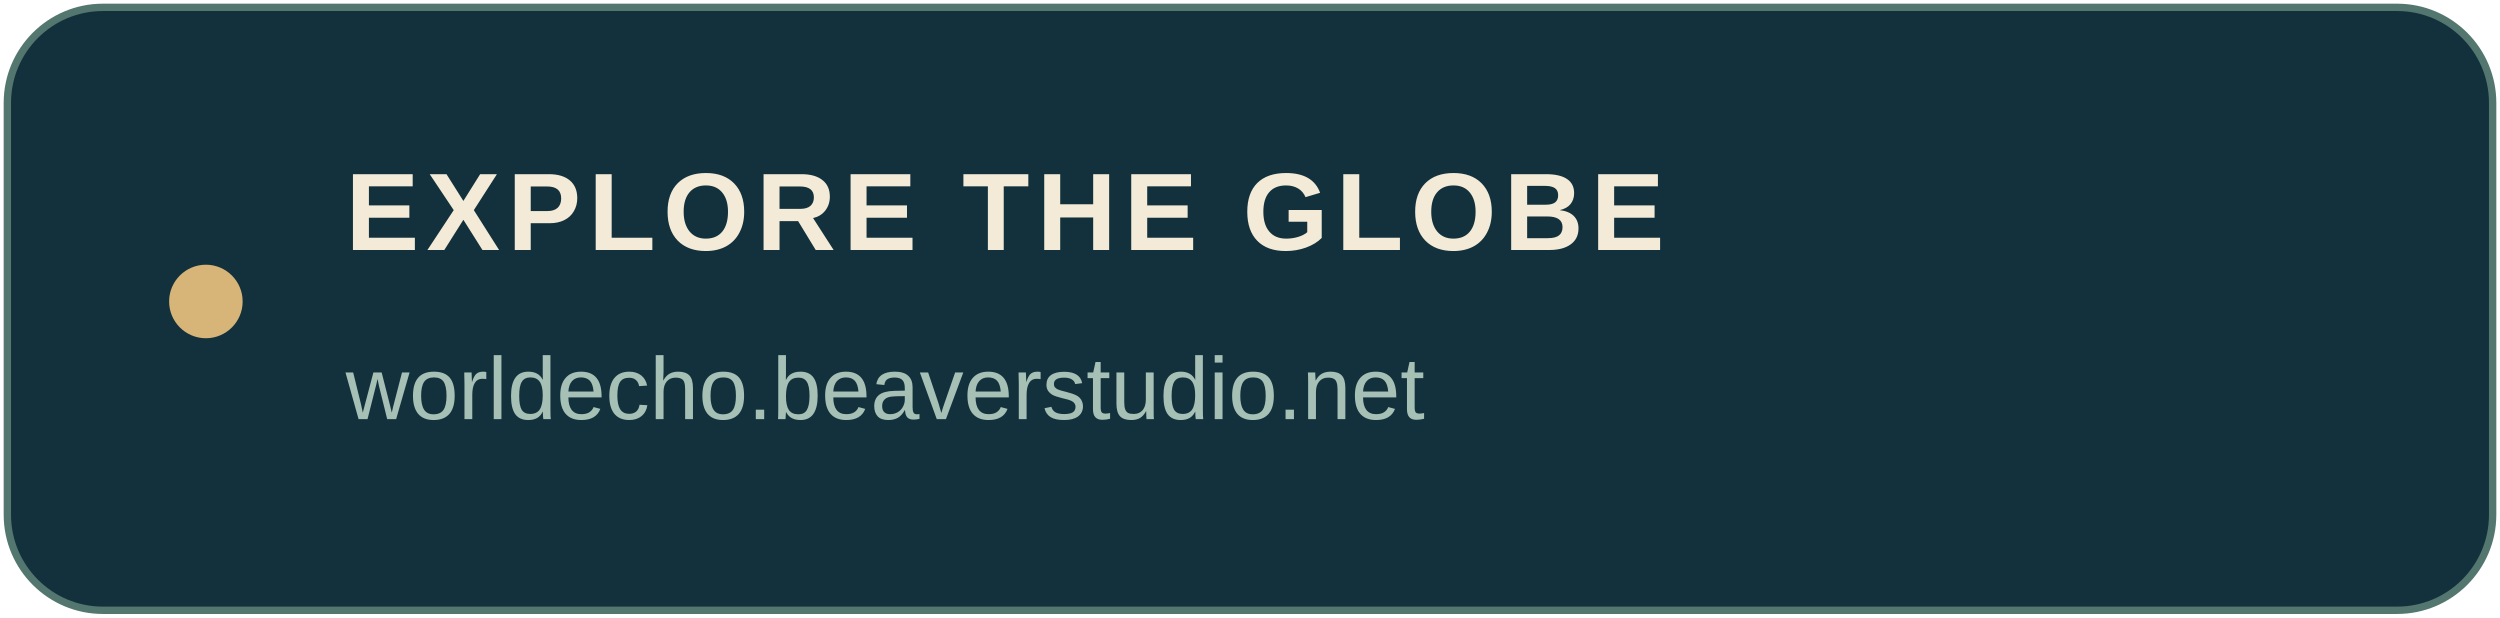
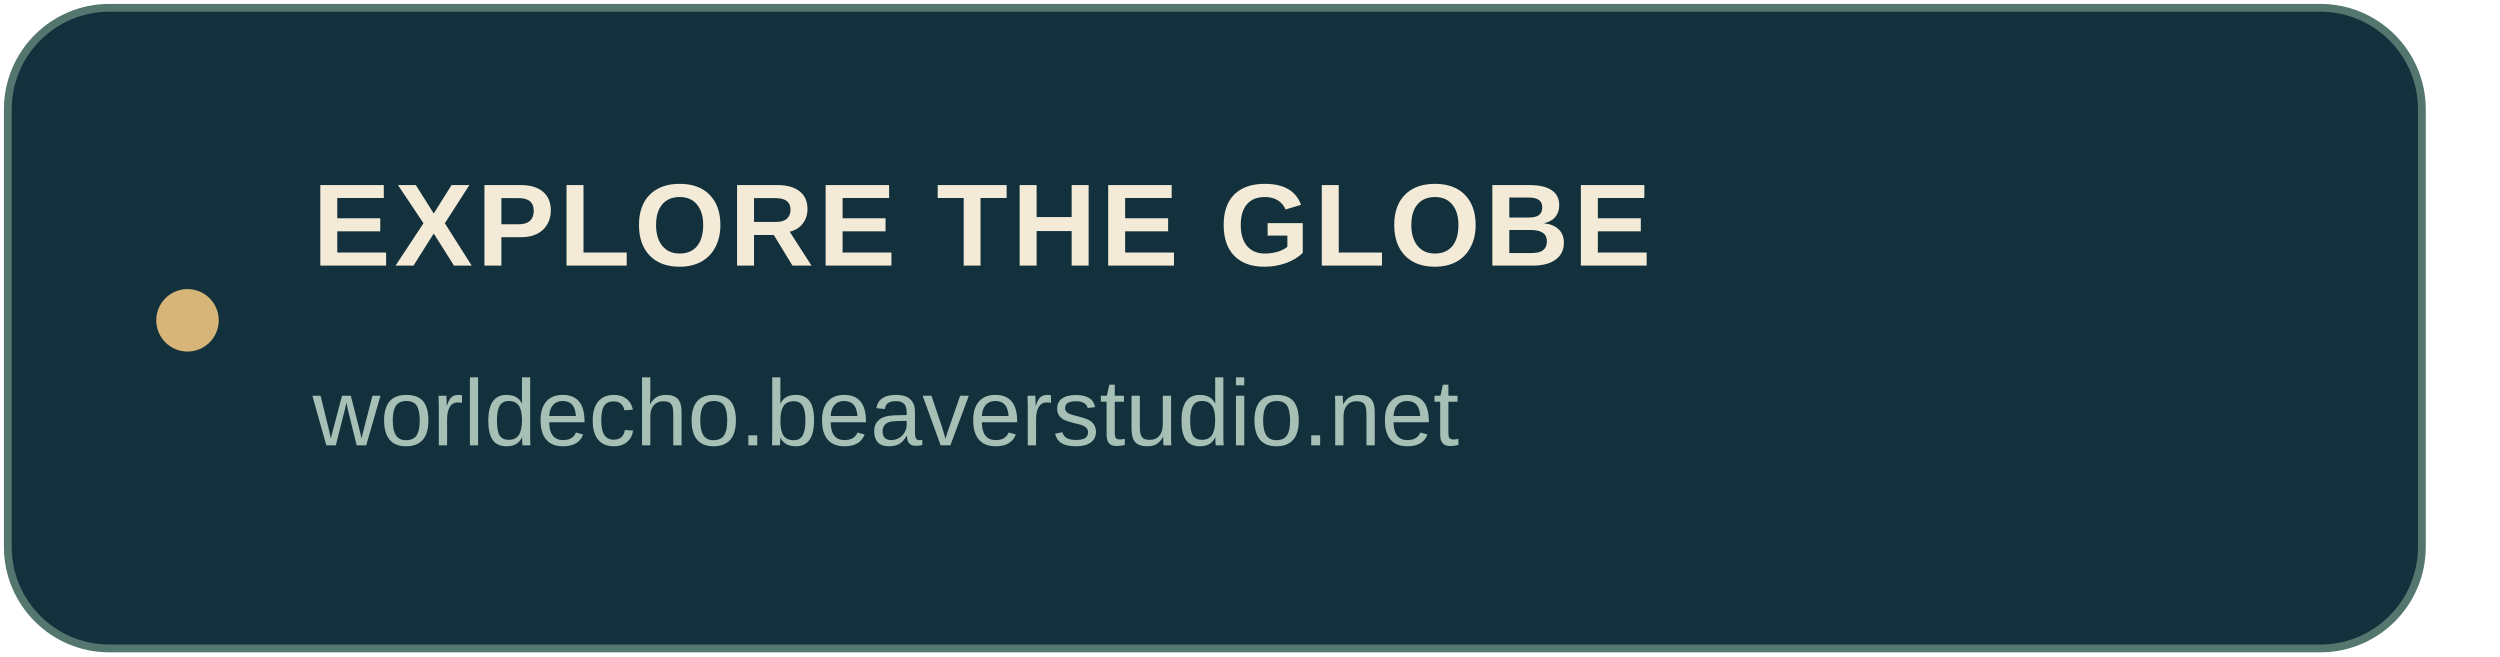
- <svg xmlns="http://www.w3.org/2000/svg" width="340" height="84" viewBox="0 0 340 84">
+ <svg xmlns="http://www.w3.org/2000/svg" width="320" height="84" viewBox="0 0 320 84">
  <style>text{font-family:Segoe UI,Arial,sans-serif}</style>
-   <rect x="1" y="1" width="338" height="82" rx="13" fill="#12313C" stroke="#53766F" />
-   <circle cx="28" cy="41" r="5" fill="#D7B478" />
-   <text x="47" y="34" fill="#F3EBD7" font-size="15" font-weight="600" letter-spacing="1">EXPLORE THE GLOBE</text>
-   <text x="47" y="57" fill="#A6C0B6" font-size="12">worldecho.beaverstudio.net</text>
+   <rect x="1" y="1" width="309" height="82" rx="13" fill="#12313C" stroke="#53766F" />
+   <circle cx="24" cy="41" r="4" fill="#D7B478" />
+   <text x="40" y="34" fill="#F3EBD7" font-size="15" font-weight="600" letter-spacing=".5">EXPLORE THE GLOBE</text>
+   <text x="40" y="57" fill="#A6C0B6" font-size="12">worldecho.beaverstudio.net</text>
</svg>
